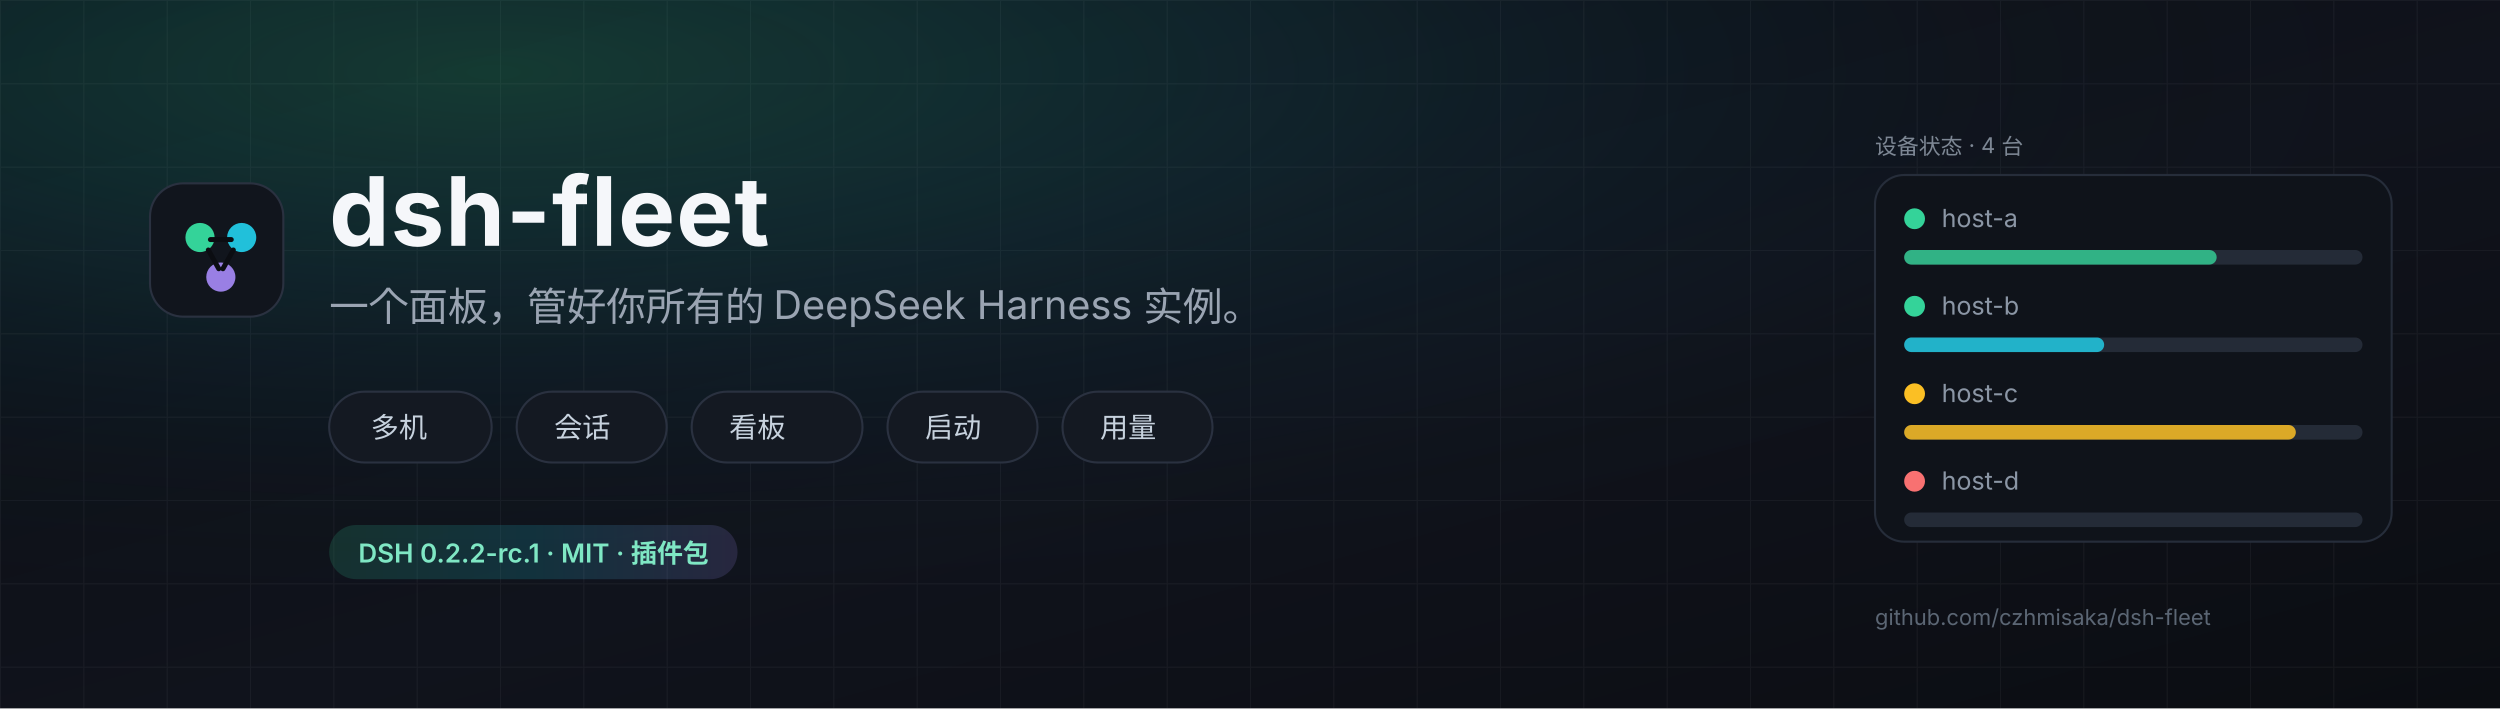
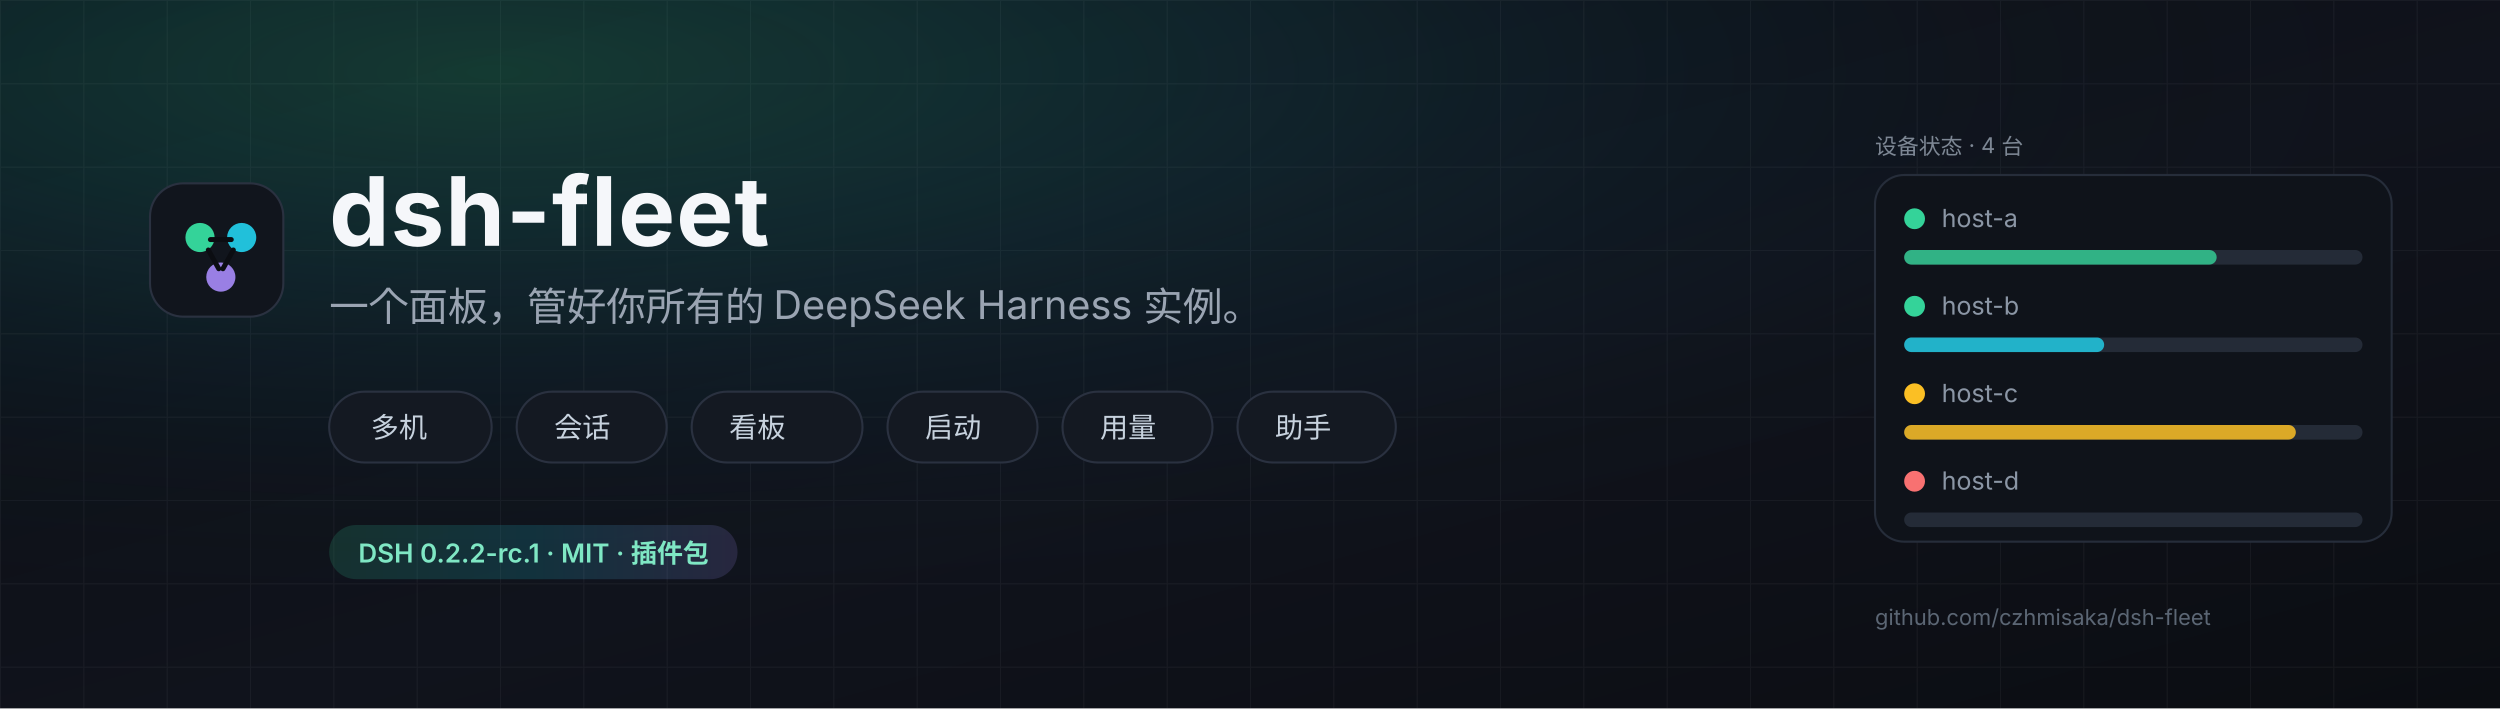
<svg xmlns="http://www.w3.org/2000/svg" width="1200" height="340" viewBox="0 0 1200 340" role="img" aria-label="dsh-fleet banner">
  <defs>
    <linearGradient id="bg" x1="0" y1="0" x2="1" y2="1">
      <stop offset="0" stop-color="#0b0d12" />
      <stop offset="0.55" stop-color="#10131c" />
      <stop offset="1" stop-color="#0b0d12" />
    </linearGradient>
    <linearGradient id="accent" x1="0" y1="0" x2="1" y2="0">
      <stop offset="0" stop-color="#34d399" />
      <stop offset="0.5" stop-color="#22d3ee" />
      <stop offset="1" stop-color="#a78bfa" />
    </linearGradient>
    <radialGradient id="glow" cx="0.2" cy="0.1" r="0.8">
      <stop offset="0" stop-color="#34d399" stop-opacity="0.22" />
      <stop offset="0.5" stop-color="#22d3ee" stop-opacity="0.06" />
      <stop offset="1" stop-color="#000000" stop-opacity="0" />
    </radialGradient>
    <pattern id="grid" width="40" height="40" patternUnits="userSpaceOnUse">
      <path d="M40 0H0V40" fill="none" stroke="#ffffff" stroke-opacity="0.045" stroke-width="1" />
    </pattern>
  </defs>
  <rect width="1200" height="340" fill="url(#bg)" />
  <rect width="1200" height="340" fill="url(#grid)" />
  <rect width="1200" height="340" fill="url(#glow)" />
  <g font-family="-apple-system, BlinkMacSystemFont, 'Segoe UI', 'PingFang SC', 'Hiragino Sans GB', sans-serif">
    <g transform="translate(72 88)">
      <rect x="0" y="0" width="64" height="64" rx="16" fill="#11151d" stroke="#2a3140" />
      <circle cx="24" cy="26" r="7" fill="#34d399" />
      <circle cx="44" cy="26" r="7" fill="#22d3ee" opacity="0.9" />
      <circle cx="34" cy="45" r="7" fill="#a78bfa" opacity="0.9" />
      <path d="M29 27h10M28 32l5 9M40 32l-5 9" stroke="#0b0d12" stroke-width="2.4" stroke-linecap="round" />
    </g>
    <text x="158" y="118" fill="#f5f7fa" font-size="46" font-weight="700" letter-spacing="0.5">dsh-fleet</text>
    <text x="158" y="154" fill="#9aa4b2" font-size="19">一个面板，管好你所有的 DeepSeek Harness 实例。</text>
    <g transform="translate(158 188)">
      <g font-size="13.5" fill="#c7d2de">
        <rect x="0" y="0" width="78" height="34" rx="17" fill="#141922" stroke="#2a3140" />
        <text x="20" y="22">多机</text>
        <rect x="90" y="0" width="72" height="34" rx="17" fill="#141922" stroke="#2a3140" />
        <text x="108" y="22">会话</text>
        <rect x="174" y="0" width="82" height="34" rx="17" fill="#141922" stroke="#2a3140" />
        <text x="192" y="22">看板</text>
        <rect x="268" y="0" width="72" height="34" rx="17" fill="#141922" stroke="#2a3140" />
        <text x="286" y="22">启动</text>
        <rect x="352" y="0" width="72" height="34" rx="17" fill="#141922" stroke="#2a3140" />
        <text x="370" y="22">用量</text>
+         <rect x="436" y="0" width="76" height="34" rx="17" fill="#141922" stroke="#2a3140" />
+         <text x="454" y="22">助手</text>
      </g>
    </g>
    <text x="900" y="300" fill="#5b6674" font-size="10.5">github.com/czhmisaka/dsh-fleet</text>
    <g transform="translate(158 252)">
      <rect x="0" y="0" width="196" height="26" rx="13" fill="url(#accent)" opacity="0.16" />
      <text x="14" y="18" fill="#7fe7c4" font-size="12.5" font-weight="600">DSH 0.2.2-rc.1 · MIT · 插件包</text>
    </g>
    <text x="900" y="74" fill="#7d8794" font-size="10.5">设备状态 · 4 台</text>
    <g transform="translate(900 84)" font-size="12" fill="#8b96a5">
      <rect x="0" y="0" width="248" height="176" rx="14" fill="#0f131a" stroke="#262d3a" />
      <rect x="14" y="16" width="10" height="10" rx="5" fill="#34d399" />
      <text x="32" y="25">host-a</text>
      <rect x="14" y="36" width="220" height="7" rx="3.5" fill="#242b37" />
      <rect x="14" y="36" width="150" height="7" rx="3.5" fill="#34d399" opacity="0.8" />
      <rect x="14" y="58" width="10" height="10" rx="5" fill="#34d399" />
      <text x="32" y="67">host-b</text>
      <rect x="14" y="78" width="220" height="7" rx="3.5" fill="#242b37" />
      <rect x="14" y="78" width="96" height="7" rx="3.5" fill="#22d3ee" opacity="0.8" />
      <rect x="14" y="100" width="10" height="10" rx="5" fill="#fbbf24" />
      <text x="32" y="109">host-c</text>
      <rect x="14" y="120" width="220" height="7" rx="3.5" fill="#242b37" />
      <rect x="14" y="120" width="188" height="7" rx="3.5" fill="#fbbf24" opacity="0.85" />
      <rect x="14" y="142" width="10" height="10" rx="5" fill="#f87171" />
      <text x="32" y="151">host-d</text>
      <rect x="14" y="162" width="220" height="7" rx="3.5" fill="#242b37" />
    </g>
  </g>
</svg>
